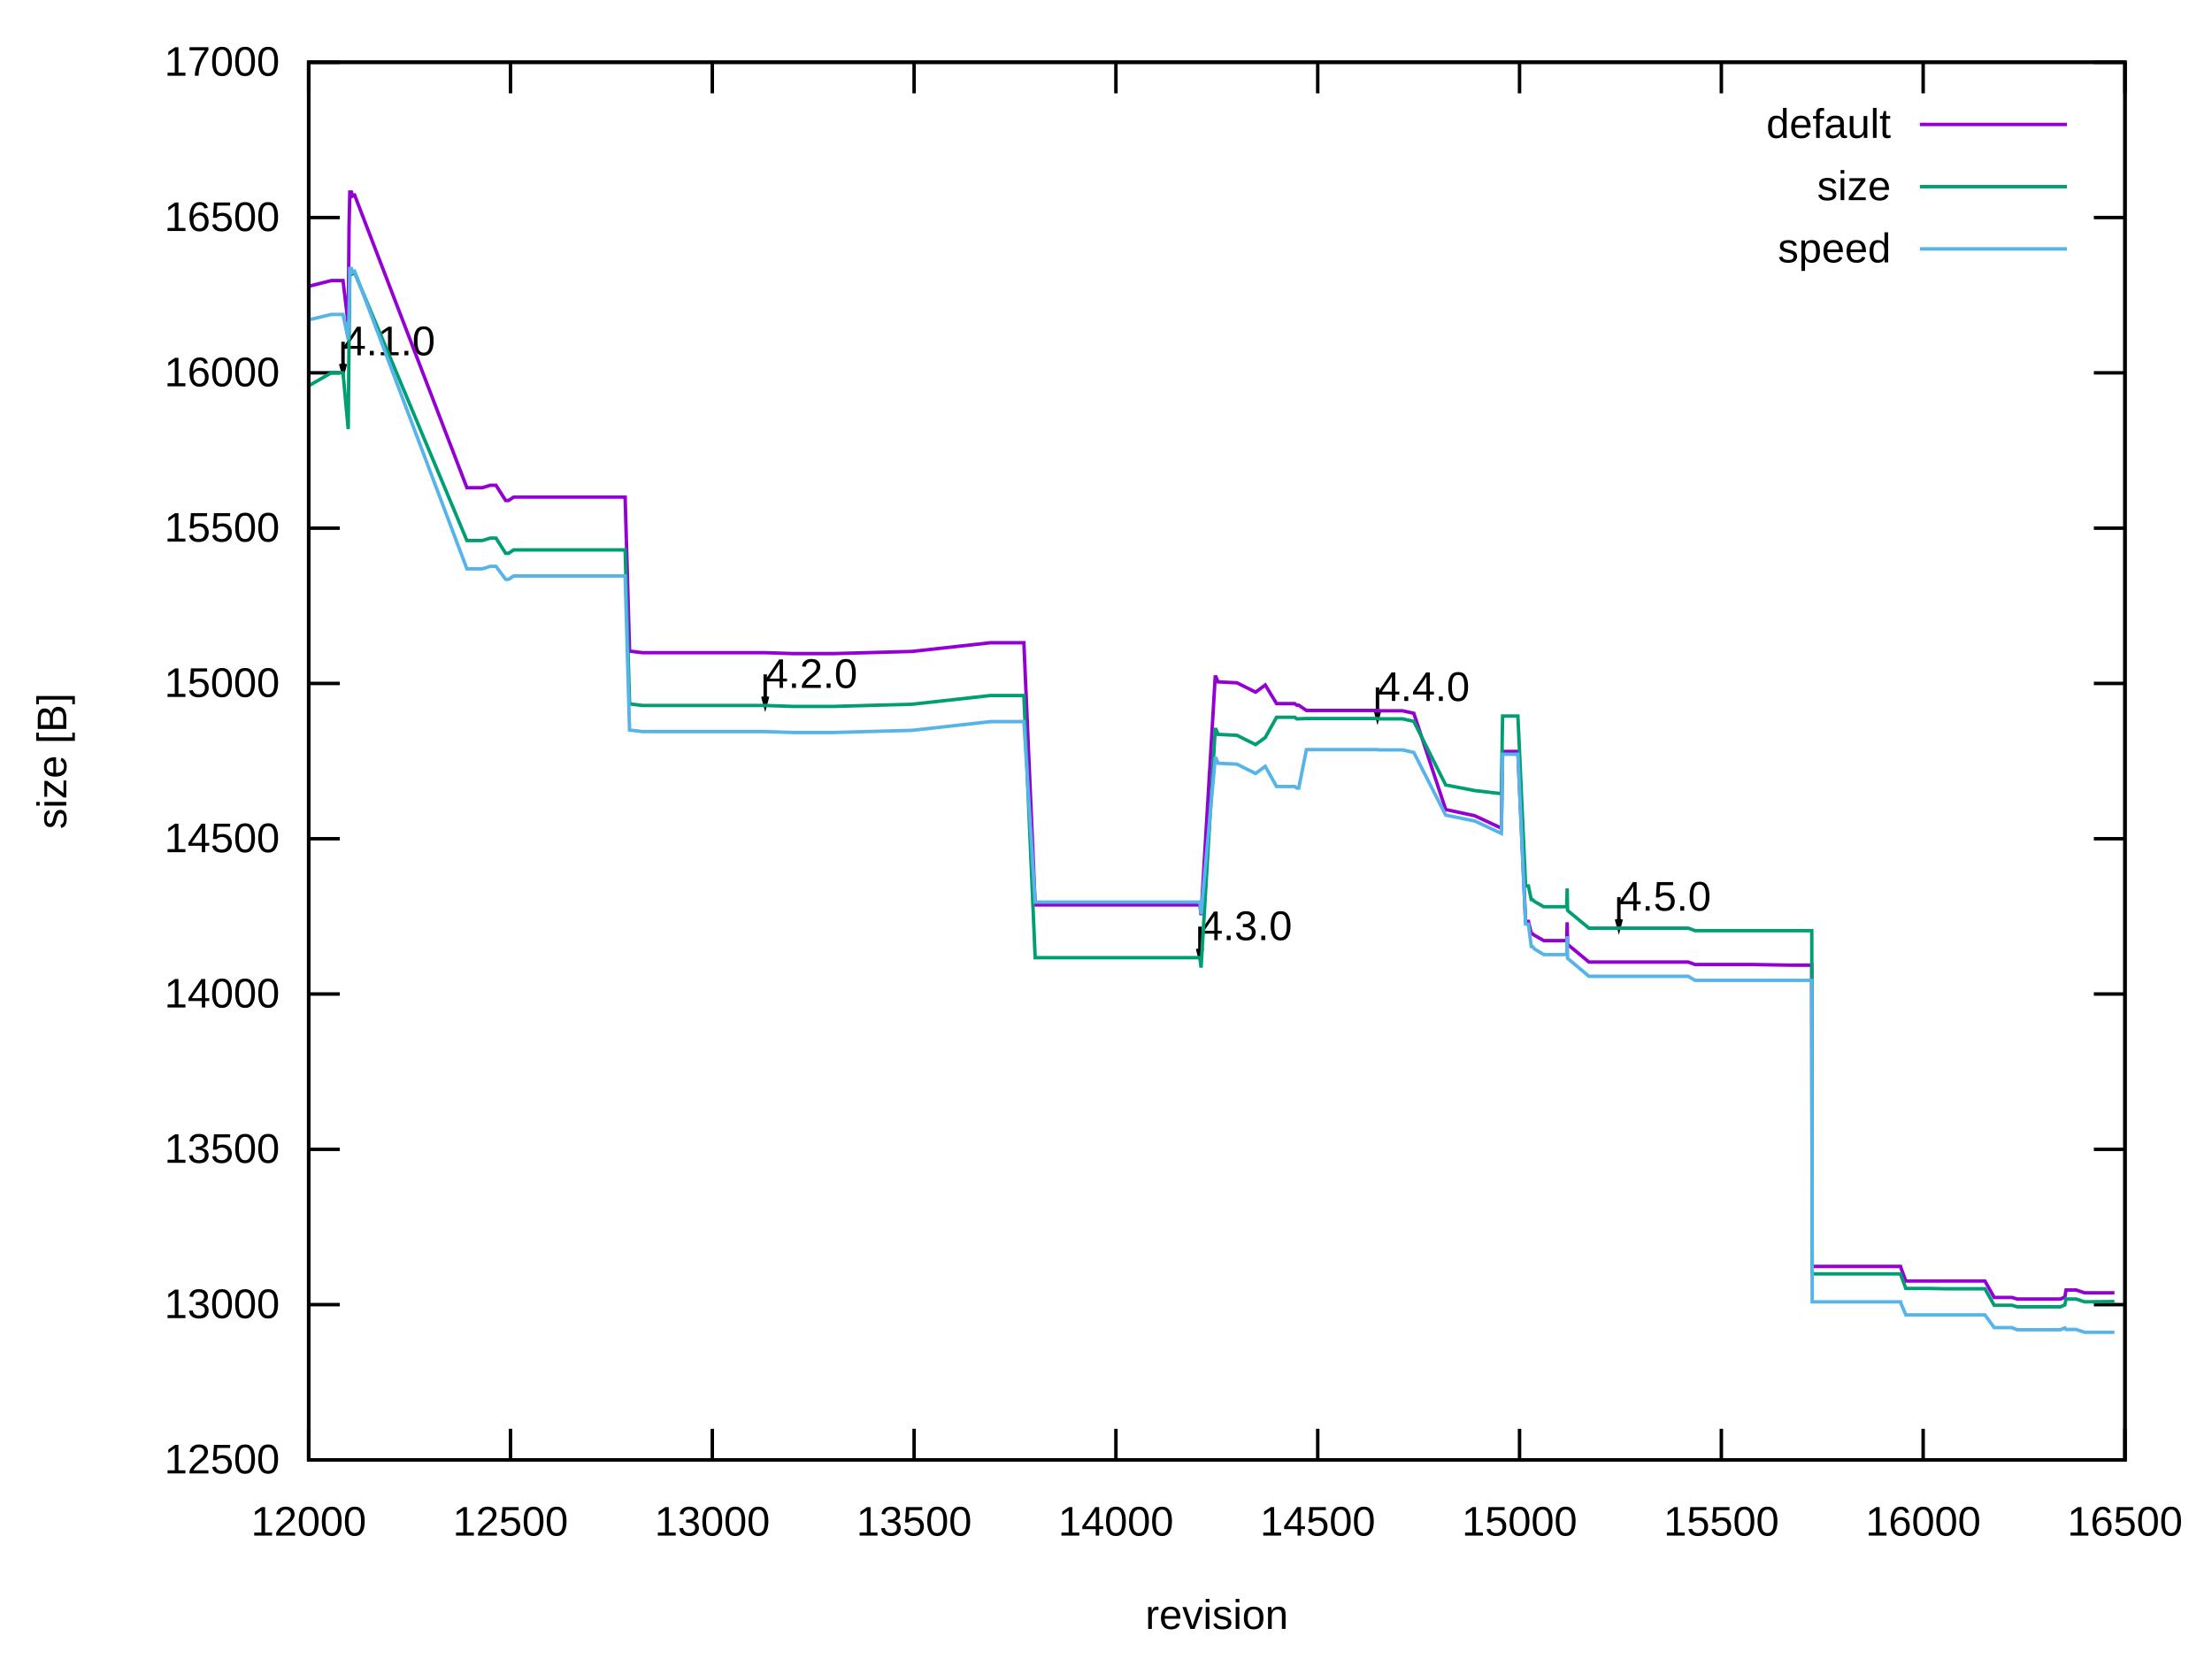
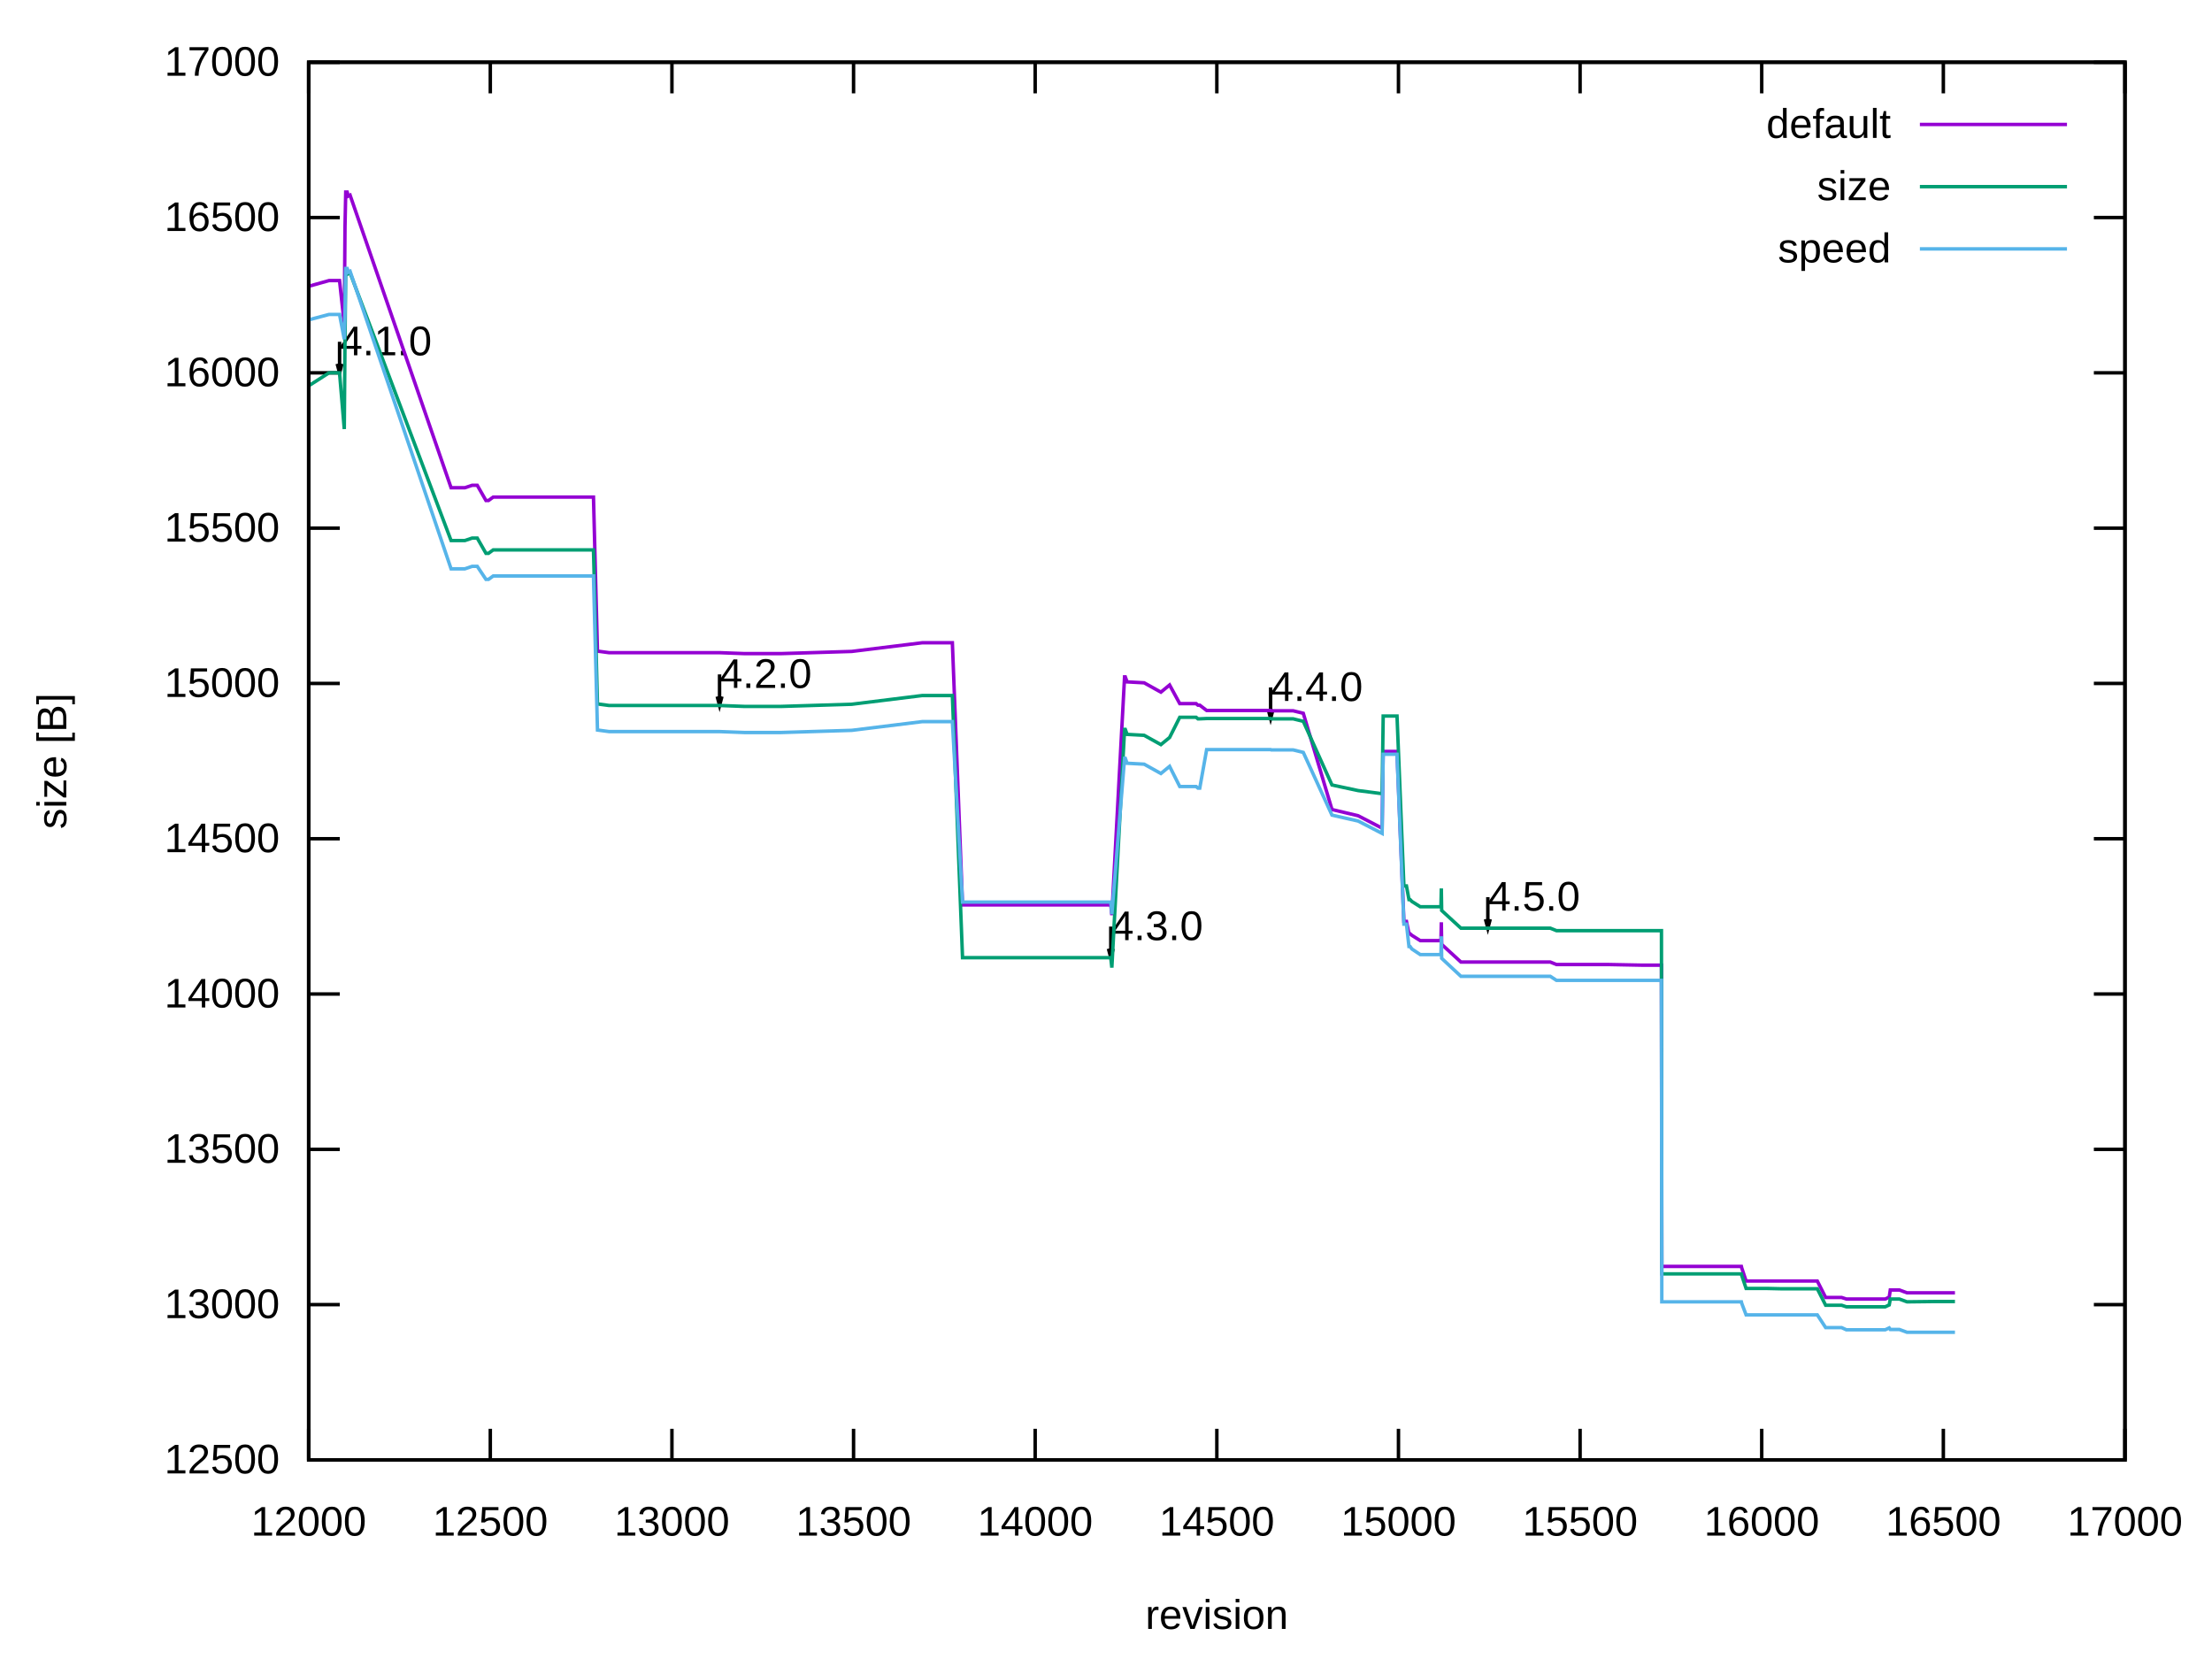
<svg xmlns="http://www.w3.org/2000/svg" xmlns:xlink="http://www.w3.org/1999/xlink" width="640" height="480" viewBox="0 0 640 480">
  <g id="gnuplot_canvas">
    <rect x="0" y="0" width="640" height="480" fill="none" />
    <defs>
      <circle id="gpDot" r="0.5" stroke-width="0.5" stroke="currentColor" />
      <path id="gpPt0" stroke-width="0.222" stroke="currentColor" d="M-1,0 h2 M0,-1 v2" />
      <path id="gpPt1" stroke-width="0.222" stroke="currentColor" d="M-1,-1 L1,1 M1,-1 L-1,1" />
      <path id="gpPt2" stroke-width="0.222" stroke="currentColor" d="M-1,0 L1,0 M0,-1 L0,1 M-1,-1 L1,1 M-1,1 L1,-1" />
      <rect id="gpPt3" stroke-width="0.222" stroke="currentColor" x="-1" y="-1" width="2" height="2" />
      <rect id="gpPt4" stroke-width="0.222" stroke="currentColor" fill="currentColor" x="-1" y="-1" width="2" height="2" />
      <circle id="gpPt5" stroke-width="0.222" stroke="currentColor" cx="0" cy="0" r="1" />
      <use xlink:href="#gpPt5" id="gpPt6" fill="currentColor" stroke="none" />
      <path id="gpPt7" stroke-width="0.222" stroke="currentColor" d="M0,-1.33 L-1.33,0.67 L1.33,0.67 z" />
      <use xlink:href="#gpPt7" id="gpPt8" fill="currentColor" stroke="none" />
      <use xlink:href="#gpPt7" id="gpPt9" stroke="currentColor" transform="rotate(180)" />
      <use xlink:href="#gpPt9" id="gpPt10" fill="currentColor" stroke="none" />
      <use xlink:href="#gpPt3" id="gpPt11" stroke="currentColor" transform="rotate(45)" />
      <use xlink:href="#gpPt11" id="gpPt12" fill="currentColor" stroke="none" />
      <path id="gpPt13" stroke-width="0.222" stroke="currentColor" d="M0,1.330 L1.265,0.411 L0.782,-1.067 L-0.782,-1.076 L-1.265,0.411 z" />
      <use xlink:href="#gpPt13" id="gpPt14" fill="currentColor" stroke="none" />
      <filter id="textbox" filterUnits="objectBoundingBox" x="0" y="0" height="1" width="1">
        <feFlood flood-color="white" flood-opacity="1" result="bgnd" />
        <feComposite in="SourceGraphic" in2="bgnd" operator="atop" />
      </filter>
      <filter id="greybox" filterUnits="objectBoundingBox" x="0" y="0" height="1" width="1">
        <feFlood flood-color="lightgrey" flood-opacity="1" result="grey" />
        <feComposite in="SourceGraphic" in2="grey" operator="atop" />
      </filter>
    </defs>
    <g fill="none" color="white" stroke="currentColor" stroke-width="1.00" stroke-linecap="butt" stroke-linejoin="miter">
</g>
    <g fill="none" color="black" stroke="currentColor" stroke-width="1.00" stroke-linecap="butt" stroke-linejoin="miter">
      <path stroke="black" d="M89.31,422.40 L98.31,422.40 M614.82,422.40 L605.82,422.40  " />
      <g transform="translate(80.92,426.30)" stroke="none" fill="black" font-family="Arial" font-size="12.00" text-anchor="end">
        <text>
          <tspan font-family="Arial"> 12500</tspan>
        </text>
      </g>
    </g>
    <g fill="none" color="black" stroke="currentColor" stroke-width="1.00" stroke-linecap="butt" stroke-linejoin="miter">
      <path stroke="black" d="M89.31,377.47 L98.31,377.47 M614.82,377.47 L605.82,377.47  " />
      <g transform="translate(80.92,381.37)" stroke="none" fill="black" font-family="Arial" font-size="12.00" text-anchor="end">
        <text>
          <tspan font-family="Arial"> 13000</tspan>
        </text>
      </g>
    </g>
    <g fill="none" color="black" stroke="currentColor" stroke-width="1.00" stroke-linecap="butt" stroke-linejoin="miter">
      <path stroke="black" d="M89.31,332.54 L98.31,332.54 M614.82,332.54 L605.82,332.54  " />
      <g transform="translate(80.92,336.44)" stroke="none" fill="black" font-family="Arial" font-size="12.00" text-anchor="end">
        <text>
          <tspan font-family="Arial"> 13500</tspan>
        </text>
      </g>
    </g>
    <g fill="none" color="black" stroke="currentColor" stroke-width="1.00" stroke-linecap="butt" stroke-linejoin="miter">
      <path stroke="black" d="M89.31,287.60 L98.31,287.60 M614.82,287.60 L605.82,287.60  " />
      <g transform="translate(80.92,291.50)" stroke="none" fill="black" font-family="Arial" font-size="12.00" text-anchor="end">
        <text>
          <tspan font-family="Arial"> 14000</tspan>
        </text>
      </g>
    </g>
    <g fill="none" color="black" stroke="currentColor" stroke-width="1.00" stroke-linecap="butt" stroke-linejoin="miter">
      <path stroke="black" d="M89.31,242.67 L98.31,242.67 M614.82,242.67 L605.82,242.67  " />
      <g transform="translate(80.92,246.57)" stroke="none" fill="black" font-family="Arial" font-size="12.00" text-anchor="end">
        <text>
          <tspan font-family="Arial"> 14500</tspan>
        </text>
      </g>
    </g>
    <g fill="none" color="black" stroke="currentColor" stroke-width="1.00" stroke-linecap="butt" stroke-linejoin="miter">
      <path stroke="black" d="M89.31,197.74 L98.31,197.74 M614.82,197.74 L605.82,197.74  " />
      <g transform="translate(80.92,201.64)" stroke="none" fill="black" font-family="Arial" font-size="12.00" text-anchor="end">
        <text>
          <tspan font-family="Arial"> 15000</tspan>
        </text>
      </g>
    </g>
    <g fill="none" color="black" stroke="currentColor" stroke-width="1.00" stroke-linecap="butt" stroke-linejoin="miter">
      <path stroke="black" d="M89.31,152.81 L98.31,152.81 M614.82,152.81 L605.82,152.81  " />
      <g transform="translate(80.92,156.71)" stroke="none" fill="black" font-family="Arial" font-size="12.00" text-anchor="end">
        <text>
          <tspan font-family="Arial"> 15500</tspan>
        </text>
      </g>
    </g>
    <g fill="none" color="black" stroke="currentColor" stroke-width="1.00" stroke-linecap="butt" stroke-linejoin="miter">
      <path stroke="black" d="M89.31,107.87 L98.31,107.87 M614.82,107.87 L605.82,107.87  " />
      <g transform="translate(80.92,111.77)" stroke="none" fill="black" font-family="Arial" font-size="12.00" text-anchor="end">
        <text>
          <tspan font-family="Arial"> 16000</tspan>
        </text>
      </g>
    </g>
    <g fill="none" color="black" stroke="currentColor" stroke-width="1.00" stroke-linecap="butt" stroke-linejoin="miter">
      <path stroke="black" d="M89.31,62.94 L98.31,62.94 M614.82,62.94 L605.82,62.94  " />
      <g transform="translate(80.92,66.84)" stroke="none" fill="black" font-family="Arial" font-size="12.00" text-anchor="end">
        <text>
          <tspan font-family="Arial"> 16500</tspan>
        </text>
      </g>
    </g>
    <g fill="none" color="black" stroke="currentColor" stroke-width="1.00" stroke-linecap="butt" stroke-linejoin="miter">
      <path stroke="black" d="M89.31,18.01 L98.31,18.01 M614.82,18.01 L605.82,18.01  " />
      <g transform="translate(80.92,21.91)" stroke="none" fill="black" font-family="Arial" font-size="12.00" text-anchor="end">
        <text>
          <tspan font-family="Arial"> 17000</tspan>
        </text>
      </g>
    </g>
    <g fill="none" color="black" stroke="currentColor" stroke-width="1.00" stroke-linecap="butt" stroke-linejoin="miter">
      <path stroke="black" d="M89.31,422.40 L89.31,413.40 M89.31,18.01 L89.31,27.01  " />
      <g transform="translate(89.31,444.30)" stroke="none" fill="black" font-family="Arial" font-size="12.00" text-anchor="middle">
        <text>
          <tspan font-family="Arial"> 12000</tspan>
        </text>
      </g>
    </g>
    <g fill="none" color="black" stroke="currentColor" stroke-width="1.00" stroke-linecap="butt" stroke-linejoin="miter">
-       <path stroke="black" d="M147.70,422.40 L147.70,413.40 M147.70,18.01 L147.70,27.01  " />
-       <g transform="translate(147.70,444.30)" stroke="none" fill="black" font-family="Arial" font-size="12.00" text-anchor="middle">
+       <path stroke="black" d="M141.86,422.40 L141.86,413.40 M141.86,18.01 L141.86,27.01  " />
+       <g transform="translate(141.86,444.30)" stroke="none" fill="black" font-family="Arial" font-size="12.00" text-anchor="middle">
        <text>
          <tspan font-family="Arial"> 12500</tspan>
        </text>
      </g>
    </g>
    <g fill="none" color="black" stroke="currentColor" stroke-width="1.00" stroke-linecap="butt" stroke-linejoin="miter">
-       <path stroke="black" d="M206.09,422.40 L206.09,413.40 M206.09,18.01 L206.09,27.01  " />
-       <g transform="translate(206.09,444.30)" stroke="none" fill="black" font-family="Arial" font-size="12.00" text-anchor="middle">
+       <path stroke="black" d="M194.41,422.40 L194.41,413.40 M194.41,18.01 L194.41,27.01  " />
+       <g transform="translate(194.41,444.30)" stroke="none" fill="black" font-family="Arial" font-size="12.00" text-anchor="middle">
        <text>
          <tspan font-family="Arial"> 13000</tspan>
        </text>
      </g>
    </g>
    <g fill="none" color="black" stroke="currentColor" stroke-width="1.00" stroke-linecap="butt" stroke-linejoin="miter">
-       <path stroke="black" d="M264.48,422.40 L264.48,413.40 M264.48,18.01 L264.48,27.01  " />
-       <g transform="translate(264.48,444.30)" stroke="none" fill="black" font-family="Arial" font-size="12.00" text-anchor="middle">
+       <path stroke="black" d="M246.96,422.40 L246.96,413.40 M246.96,18.01 L246.96,27.01  " />
+       <g transform="translate(246.96,444.30)" stroke="none" fill="black" font-family="Arial" font-size="12.00" text-anchor="middle">
        <text>
          <tspan font-family="Arial"> 13500</tspan>
        </text>
      </g>
    </g>
    <g fill="none" color="black" stroke="currentColor" stroke-width="1.00" stroke-linecap="butt" stroke-linejoin="miter">
-       <path stroke="black" d="M322.87,422.40 L322.87,413.40 M322.87,18.01 L322.87,27.01  " />
-       <g transform="translate(322.87,444.30)" stroke="none" fill="black" font-family="Arial" font-size="12.00" text-anchor="middle">
+       <path stroke="black" d="M299.51,422.40 L299.51,413.40 M299.51,18.01 L299.51,27.01  " />
+       <g transform="translate(299.51,444.30)" stroke="none" fill="black" font-family="Arial" font-size="12.00" text-anchor="middle">
        <text>
          <tspan font-family="Arial"> 14000</tspan>
        </text>
      </g>
    </g>
    <g fill="none" color="black" stroke="currentColor" stroke-width="1.00" stroke-linecap="butt" stroke-linejoin="miter">
-       <path stroke="black" d="M381.26,422.40 L381.26,413.40 M381.26,18.01 L381.26,27.01  " />
-       <g transform="translate(381.26,444.30)" stroke="none" fill="black" font-family="Arial" font-size="12.00" text-anchor="middle">
+       <path stroke="black" d="M352.07,422.40 L352.07,413.40 M352.07,18.01 L352.07,27.01  " />
+       <g transform="translate(352.07,444.30)" stroke="none" fill="black" font-family="Arial" font-size="12.00" text-anchor="middle">
        <text>
          <tspan font-family="Arial"> 14500</tspan>
        </text>
      </g>
    </g>
    <g fill="none" color="black" stroke="currentColor" stroke-width="1.00" stroke-linecap="butt" stroke-linejoin="miter">
-       <path stroke="black" d="M439.65,422.40 L439.65,413.40 M439.65,18.01 L439.65,27.01  " />
-       <g transform="translate(439.65,444.30)" stroke="none" fill="black" font-family="Arial" font-size="12.00" text-anchor="middle">
+       <path stroke="black" d="M404.62,422.40 L404.62,413.40 M404.62,18.01 L404.62,27.01  " />
+       <g transform="translate(404.62,444.30)" stroke="none" fill="black" font-family="Arial" font-size="12.00" text-anchor="middle">
        <text>
          <tspan font-family="Arial"> 15000</tspan>
        </text>
      </g>
    </g>
    <g fill="none" color="black" stroke="currentColor" stroke-width="1.00" stroke-linecap="butt" stroke-linejoin="miter">
-       <path stroke="black" d="M498.04,422.40 L498.04,413.40 M498.04,18.01 L498.04,27.01  " />
-       <g transform="translate(498.04,444.30)" stroke="none" fill="black" font-family="Arial" font-size="12.00" text-anchor="middle">
+       <path stroke="black" d="M457.17,422.40 L457.17,413.40 M457.17,18.01 L457.17,27.01  " />
+       <g transform="translate(457.17,444.30)" stroke="none" fill="black" font-family="Arial" font-size="12.00" text-anchor="middle">
        <text>
          <tspan font-family="Arial"> 15500</tspan>
        </text>
      </g>
    </g>
    <g fill="none" color="black" stroke="currentColor" stroke-width="1.00" stroke-linecap="butt" stroke-linejoin="miter">
-       <path stroke="black" d="M556.43,422.40 L556.43,413.40 M556.43,18.01 L556.43,27.01  " />
-       <g transform="translate(556.43,444.30)" stroke="none" fill="black" font-family="Arial" font-size="12.00" text-anchor="middle">
+       <path stroke="black" d="M509.72,422.40 L509.72,413.40 M509.72,18.01 L509.72,27.01  " />
+       <g transform="translate(509.72,444.30)" stroke="none" fill="black" font-family="Arial" font-size="12.00" text-anchor="middle">
        <text>
          <tspan font-family="Arial"> 16000</tspan>
+         </text>
+       </g>
+     </g>
+     <g fill="none" color="black" stroke="currentColor" stroke-width="1.00" stroke-linecap="butt" stroke-linejoin="miter">
+       <path stroke="black" d="M562.27,422.40 L562.27,413.40 M562.27,18.01 L562.27,27.01  " />
+       <g transform="translate(562.27,444.30)" stroke="none" fill="black" font-family="Arial" font-size="12.00" text-anchor="middle">
+         <text>
+           <tspan font-family="Arial"> 16500</tspan>
        </text>
      </g>
    </g>
    <g fill="none" color="black" stroke="currentColor" stroke-width="1.00" stroke-linecap="butt" stroke-linejoin="miter">
      <path stroke="black" d="M614.82,422.40 L614.82,413.40 M614.82,18.01 L614.82,27.01  " />
      <g transform="translate(614.82,444.30)" stroke="none" fill="black" font-family="Arial" font-size="12.00" text-anchor="middle">
        <text>
-           <tspan font-family="Arial"> 16500</tspan>
+           <tspan font-family="Arial"> 17000</tspan>
        </text>
      </g>
    </g>
    <g fill="none" color="black" stroke="currentColor" stroke-width="1.00" stroke-linecap="butt" stroke-linejoin="miter">
</g>
    <g fill="none" color="black" stroke="currentColor" stroke-width="1.00" stroke-linecap="butt" stroke-linejoin="miter">
      <path stroke="black" d="M89.31,18.01 L89.31,422.40 L614.82,422.40 L614.82,18.01 L89.31,18.01 Z  " />
-       <g transform="translate(99.24,102.79)" stroke="none" fill="black" font-family="Arial" font-size="12.00" text-anchor="start">
+       <g transform="translate(98.24,102.79)" stroke="none" fill="black" font-family="Arial" font-size="12.00" text-anchor="start">
        <text>
          <tspan font-family="Arial">4.1.0</tspan>
        </text>
      </g>
-       <g transform="translate(221.39,199.03)" stroke="none" fill="black" font-family="Arial" font-size="12.00" text-anchor="start">
+       <g transform="translate(208.18,199.03)" stroke="none" fill="black" font-family="Arial" font-size="12.00" text-anchor="start">
        <text>
          <tspan font-family="Arial">4.2.0</tspan>
        </text>
      </g>
-       <g transform="translate(347.16,272.00)" stroke="none" fill="black" font-family="Arial" font-size="12.00" text-anchor="start">
+       <g transform="translate(321.38,272.00)" stroke="none" fill="black" font-family="Arial" font-size="12.00" text-anchor="start">
        <text>
          <tspan font-family="Arial">4.3.0</tspan>
        </text>
      </g>
-       <g transform="translate(398.54,202.81)" stroke="none" fill="black" font-family="Arial" font-size="12.00" text-anchor="start">
+       <g transform="translate(367.62,202.81)" stroke="none" fill="black" font-family="Arial" font-size="12.00" text-anchor="start">
        <text>
          <tspan font-family="Arial">4.4.0</tspan>
        </text>
      </g>
-       <g transform="translate(468.38,263.47)" stroke="none" fill="black" font-family="Arial" font-size="12.00" text-anchor="start">
+       <g transform="translate(430.47,263.47)" stroke="none" fill="black" font-family="Arial" font-size="12.00" text-anchor="start">
        <text>
          <tspan font-family="Arial">4.5.0</tspan>
        </text>
      </g>
    </g>
    <g fill="none" color="black" stroke="currentColor" stroke-width="1.00" stroke-linecap="butt" stroke-linejoin="miter">
-       <path stroke="black" d="M98.56,105.26 L99.25,107.86 L99.94,105.26 M99.25,98.88 L99.25,107.86  " />
-     </g>
-     <g fill="none" color="black" stroke="currentColor" stroke-width="1.00" stroke-linecap="butt" stroke-linejoin="miter">
-       <path stroke="black" d="M220.71,201.51 L221.40,204.11 L222.09,201.51 M221.40,195.12 L221.40,204.11  " />
-     </g>
-     <g fill="none" color="black" stroke="currentColor" stroke-width="1.00" stroke-linecap="butt" stroke-linejoin="miter">
-       <path stroke="black" d="M346.48,274.48 L347.17,277.08 L347.86,274.48 M347.17,268.09 L347.17,277.08  " />
-     </g>
-     <g fill="none" color="black" stroke="currentColor" stroke-width="1.00" stroke-linecap="butt" stroke-linejoin="miter">
-       <path stroke="black" d="M397.86,205.28 L398.55,207.88 L399.24,205.28 M398.55,198.90 L398.55,207.88  " />
-     </g>
-     <g fill="none" color="black" stroke="currentColor" stroke-width="1.00" stroke-linecap="butt" stroke-linejoin="miter">
-       <path stroke="black" d="M467.70,265.94 L468.39,268.54 L469.08,265.94 M468.39,259.56 L468.39,268.54  " />
+       <path stroke="black" d="M97.56,105.26 L98.25,107.86 L98.94,105.26 M98.25,98.88 L98.25,107.86  " />
+     </g>
+     <g fill="none" color="black" stroke="currentColor" stroke-width="1.00" stroke-linecap="butt" stroke-linejoin="miter">
+       <path stroke="black" d="M207.50,201.51 L208.19,204.11 L208.88,201.51 M208.19,195.12 L208.19,204.11  " />
+     </g>
+     <g fill="none" color="black" stroke="currentColor" stroke-width="1.00" stroke-linecap="butt" stroke-linejoin="miter">
+       <path stroke="black" d="M320.70,274.48 L321.39,277.08 L322.08,274.48 M321.39,268.09 L321.39,277.08  " />
+     </g>
+     <g fill="none" color="black" stroke="currentColor" stroke-width="1.00" stroke-linecap="butt" stroke-linejoin="miter">
+       <path stroke="black" d="M366.94,205.28 L367.63,207.88 L368.32,205.28 M367.63,198.90 L367.63,207.88  " />
+     </g>
+     <g fill="none" color="black" stroke="currentColor" stroke-width="1.00" stroke-linecap="butt" stroke-linejoin="miter">
+       <path stroke="black" d="M429.79,265.94 L430.48,268.54 L431.17,265.94 M430.48,259.56 L430.48,268.54  " />
    </g>
    <g fill="none" color="black" stroke="currentColor" stroke-width="1.00" stroke-linecap="butt" stroke-linejoin="miter">
</g>
    <g id="gnuplot_plot_1">
      <g fill="none" color="black" stroke="currentColor" stroke-width="1.00" stroke-linecap="butt" stroke-linejoin="miter">
        <g transform="translate(547.09,39.91)" stroke="none" fill="black" font-family="Arial" font-size="12.00" text-anchor="end">
          <text>
            <tspan font-family="Arial">default</tspan>
          </text>
        </g>
      </g>
      <g fill="none" color="black" stroke="currentColor" stroke-width="1.00" stroke-linecap="butt" stroke-linejoin="miter">
-         <path stroke="rgb(148,   0, 211)" d="M555.48,36.01 L598.04,36.01 M89.43,82.80 L95.85,81.18 L99.24,81.18 L100.75,93.77 L100.99,65.64 L101.22,55.57   L101.69,55.57 L102.04,56.74 L102.62,56.47 L135.09,141.12 L137.77,141.12 L139.53,141.12 L141.86,140.41 L143.50,140.41   L146.30,144.81 L147.12,144.81 L148.63,143.82 L164.28,143.82 L167.90,143.82 L169.77,143.82 L170.12,143.82 L176.43,143.82   L180.87,143.82 L182.15,188.39 L185.89,188.84 L189.97,188.84 L191.49,188.84 L193.36,188.84 L194.41,188.84 L202.47,188.84   L221.39,188.84 L229.45,189.11 L241.12,189.11 L263.90,188.48 L286.55,185.97 L288.89,185.97 L293.44,185.97 L296.24,185.97   L299.51,261.81 L299.98,261.81 L301.03,261.81 L302.43,261.81 L304.77,261.81 L309.44,261.81 L311.19,261.81 L322.87,261.81   L344.36,261.81 L347.16,261.81 L347.51,264.78 L351.60,195.85 L351.83,195.85 L352.42,197.29 L357.90,197.56 L363.28,200.26   L366.08,198.19 L369.35,203.58 L370.17,203.58 L374.60,203.58 L375.19,204.03 L375.77,204.03 L377.99,205.56 L382.43,205.56   L384.53,205.56 L398.54,205.56 L398.78,205.65 L405.78,205.65 L409.05,206.37 L418.28,234.22 L426.69,236.02 L434.39,239.62   L434.75,217.42 L439.18,217.42 L441.40,266.58 L442.22,266.58 L443.04,270.17 L443.39,270.17 L443.97,270.62 L446.66,272.15   L450.51,272.15 L451.80,272.15 L453.31,272.15 L453.43,266.84 L453.55,273.23 L459.74,278.35 L467.68,278.35 L468.38,278.35   L476.67,278.35 L488.46,278.35 L490.45,279.07 L492.32,279.07 L496.41,279.07 L503.88,279.07 L507.38,279.07 L517.78,279.25   L524.20,279.25 L524.32,366.41 L529.34,366.41 L543.58,366.41 L543.70,366.41 L549.89,366.41 L550.01,366.86 L551.41,370.64   L558.30,370.64 L562.62,370.64 L574.30,370.64 L576.98,375.40 L582.12,375.40 L583.64,375.85 L592.05,375.85 L592.75,375.85   L596.14,375.85 L597.42,375.31 L597.77,373.24 L600.69,373.24 L603.14,374.05 L611.78,374.05  " />
+         <path stroke="rgb(148,   0, 211)" d="M555.48,36.01 L598.04,36.01 M89.42,82.80 L95.20,81.18 L98.24,81.18 L99.61,93.77 L99.82,65.64 L100.03,55.57   L100.45,55.57 L100.77,56.74 L101.29,56.47 L130.51,141.12 L132.93,141.12 L134.50,141.12 L136.61,140.41 L138.08,140.41   L140.60,144.81 L141.34,144.81 L142.70,143.82 L156.79,143.82 L160.04,143.82 L161.73,143.82 L162.04,143.82 L167.72,143.82   L171.71,143.82 L172.87,188.39 L176.23,188.84 L179.91,188.84 L181.27,188.84 L182.96,188.84 L183.90,188.84 L191.15,188.84   L208.18,188.84 L215.43,189.11 L225.94,189.11 L246.44,188.48 L266.83,185.97 L268.93,185.97 L273.03,185.97 L275.55,185.97   L278.49,261.81 L278.91,261.81 L279.86,261.81 L281.12,261.81 L283.22,261.81 L287.43,261.81 L289.00,261.81 L299.51,261.81   L318.85,261.81 L321.38,261.81 L321.69,264.78 L325.37,195.85 L325.58,195.85 L326.10,197.29 L331.04,197.56 L335.88,200.26   L338.40,198.19 L341.34,203.58 L342.08,203.58 L346.07,203.58 L346.60,204.03 L347.13,204.03 L349.12,205.56 L353.12,205.56   L355.01,205.56 L367.62,205.56 L367.83,205.65 L374.14,205.65 L377.08,206.37 L385.38,234.22 L392.95,236.02 L399.89,239.62   L400.20,217.42 L404.20,217.42 L406.19,266.58 L406.93,266.58 L407.66,270.17 L407.98,270.17 L408.50,270.62 L410.92,272.15   L414.39,272.15 L415.55,272.15 L416.91,272.15 L417.02,266.84 L417.12,273.23 L422.69,278.35 L429.84,278.35 L430.47,278.35   L437.93,278.35 L448.55,278.35 L450.34,279.07 L452.02,279.07 L455.70,279.07 L462.42,279.07 L465.58,279.07 L474.93,279.25   L480.71,279.25 L480.81,366.41 L485.33,366.41 L498.16,366.41 L498.26,366.41 L503.83,366.41 L503.94,366.86 L505.20,370.64   L511.40,370.64 L515.29,370.64 L525.80,370.64 L528.22,375.40 L532.84,375.40 L534.21,375.85 L541.77,375.85 L542.40,375.85   L545.45,375.85 L546.61,375.31 L546.92,373.24 L549.55,373.24 L551.76,374.05 L559.54,374.05 L565.63,374.05  " />
      </g>
    </g>
    <g id="gnuplot_plot_2">
      <g fill="none" color="black" stroke="currentColor" stroke-width="1.00" stroke-linecap="butt" stroke-linejoin="miter">
        <g transform="translate(547.09,57.91)" stroke="none" fill="black" font-family="Arial" font-size="12.00" text-anchor="end">
          <text>
            <tspan font-family="Arial">size</tspan>
          </text>
        </g>
      </g>
      <g fill="none" color="black" stroke="currentColor" stroke-width="1.00" stroke-linecap="butt" stroke-linejoin="miter">
-         <path stroke="rgb(  0, 158, 115)" d="M555.48,54.01 L598.04,54.01 M89.43,111.56 L95.85,107.87 L99.24,107.87 L100.75,124.14 L100.99,98.71 L101.22,78.04   L101.69,78.04 L102.04,79.21 L102.62,78.94 L135.09,156.40 L137.77,156.40 L139.53,156.40 L141.86,155.68 L143.50,155.68   L146.30,160.09 L147.12,160.09 L148.63,159.10 L164.28,159.10 L167.90,159.10 L169.77,159.10 L170.12,159.10 L176.43,159.10   L180.87,159.10 L182.15,203.67 L185.89,204.12 L189.97,204.12 L191.49,204.12 L193.36,204.12 L194.41,204.12 L202.47,204.12   L221.39,204.12 L229.45,204.39 L241.12,204.39 L263.90,203.76 L286.55,201.24 L288.89,201.24 L293.44,201.24 L296.24,201.24   L299.51,277.09 L299.98,277.09 L301.03,277.09 L302.43,277.09 L304.77,277.09 L309.44,277.09 L311.19,277.09 L322.87,277.09   L344.36,277.09 L347.16,277.09 L347.51,279.96 L351.60,211.04 L351.83,211.04 L352.42,212.48 L357.90,212.75 L363.28,215.44   L366.08,213.38 L369.35,207.53 L370.17,207.53 L374.60,207.53 L375.19,207.98 L375.77,207.98 L377.99,207.89 L382.43,207.89   L384.53,207.89 L398.54,207.89 L398.78,207.98 L405.78,207.98 L409.05,208.70 L418.28,227.12 L426.69,228.74 L434.39,229.64   L434.75,207.17 L439.18,207.17 L441.40,256.33 L442.22,256.33 L443.04,260.28 L443.39,260.28 L443.97,260.82 L446.66,262.35   L450.51,262.35 L451.80,262.35 L453.31,262.35 L453.43,257.05 L453.55,263.43 L459.74,268.55 L467.68,268.55 L468.38,268.55   L476.67,268.55 L488.46,268.55 L490.45,269.27 L492.32,269.27 L496.41,269.27 L503.88,269.27 L507.38,269.27 L517.78,269.27   L524.20,269.27 L524.32,368.57 L529.34,368.57 L543.58,368.57 L543.70,368.57 L549.89,368.57 L550.01,369.02 L551.41,372.79   L558.30,372.79 L562.62,372.88 L574.30,372.88 L576.98,377.65 L582.12,377.65 L583.64,378.10 L592.05,378.10 L592.75,378.10   L596.14,378.10 L597.42,377.56 L597.77,375.85 L600.69,375.85 L603.14,376.66 L611.78,376.57  " />
+         <path stroke="rgb(  0, 158, 115)" d="M555.48,54.01 L598.04,54.01 M89.42,111.56 L95.20,107.87 L98.24,107.87 L99.61,124.14 L99.82,98.71 L100.03,78.04   L100.45,78.04 L100.77,79.21 L101.29,78.94 L130.51,156.40 L132.93,156.40 L134.50,156.40 L136.61,155.68 L138.08,155.68   L140.60,160.09 L141.34,160.09 L142.70,159.10 L156.79,159.10 L160.04,159.10 L161.73,159.10 L162.04,159.10 L167.72,159.10   L171.71,159.10 L172.87,203.67 L176.23,204.12 L179.91,204.12 L181.27,204.12 L182.96,204.12 L183.90,204.12 L191.15,204.12   L208.18,204.12 L215.43,204.39 L225.94,204.39 L246.44,203.76 L266.83,201.24 L268.93,201.24 L273.03,201.24 L275.55,201.24   L278.49,277.09 L278.91,277.09 L279.86,277.09 L281.12,277.09 L283.22,277.09 L287.43,277.09 L289.00,277.09 L299.51,277.09   L318.85,277.09 L321.38,277.09 L321.69,279.96 L325.37,211.04 L325.58,211.04 L326.10,212.48 L331.04,212.75 L335.88,215.44   L338.40,213.38 L341.34,207.53 L342.08,207.53 L346.07,207.53 L346.60,207.98 L347.13,207.98 L349.12,207.89 L353.12,207.89   L355.01,207.89 L367.62,207.89 L367.83,207.98 L374.14,207.98 L377.08,208.70 L385.38,227.12 L392.95,228.74 L399.89,229.64   L400.20,207.17 L404.20,207.17 L406.19,256.33 L406.93,256.33 L407.66,260.28 L407.98,260.28 L408.50,260.82 L410.92,262.35   L414.39,262.35 L415.55,262.35 L416.91,262.35 L417.02,257.05 L417.12,263.43 L422.69,268.55 L429.84,268.55 L430.47,268.55   L437.93,268.55 L448.55,268.55 L450.34,269.27 L452.02,269.27 L455.70,269.27 L462.42,269.27 L465.58,269.27 L474.93,269.27   L480.71,269.27 L480.81,368.57 L485.33,368.57 L498.16,368.57 L498.26,368.57 L503.83,368.57 L503.94,369.02 L505.20,372.79   L511.40,372.79 L515.29,372.88 L525.80,372.88 L528.22,377.65 L532.84,377.65 L534.21,378.10 L541.77,378.10 L542.40,378.10   L545.45,378.10 L546.61,377.56 L546.92,375.85 L549.55,375.85 L551.76,376.66 L559.54,376.57 L565.63,376.57  " />
      </g>
    </g>
    <g id="gnuplot_plot_3">
      <g fill="none" color="black" stroke="currentColor" stroke-width="1.00" stroke-linecap="butt" stroke-linejoin="miter">
        <g transform="translate(547.09,75.91)" stroke="none" fill="black" font-family="Arial" font-size="12.00" text-anchor="end">
          <text>
            <tspan font-family="Arial">speed</tspan>
          </text>
        </g>
      </g>
      <g fill="none" color="black" stroke="currentColor" stroke-width="1.00" stroke-linecap="butt" stroke-linejoin="miter">
-         <path stroke="rgb( 86, 180, 233)" d="M555.48,72.01 L598.04,72.01 M89.43,92.51 L95.85,90.98 L99.24,90.98 L100.75,98.17 L100.99,90.26 L101.22,77.68   L101.69,77.68 L102.04,78.76 L102.62,78.49 L135.09,164.58 L137.77,164.58 L139.53,164.58 L141.86,163.86 L143.50,163.86   L146.30,167.63 L147.12,167.63 L148.63,166.65 L164.28,166.65 L167.90,166.65 L169.77,166.65 L170.12,166.65 L176.43,166.65   L180.87,166.65 L182.15,211.22 L185.89,211.67 L189.97,211.67 L191.49,211.67 L193.36,211.67 L194.41,211.67 L202.47,211.67   L221.39,211.67 L229.45,211.94 L241.12,211.94 L263.90,211.31 L286.55,208.79 L288.89,208.79 L293.44,208.79 L296.24,208.79   L299.51,261.00 L299.98,261.00 L301.03,261.00 L302.43,261.00 L304.77,261.00 L309.44,261.00 L311.19,261.00 L322.87,261.00   L344.36,261.00 L347.16,261.00 L347.51,264.51 L351.60,219.40 L351.83,219.40 L352.42,220.83 L357.90,221.10 L363.28,223.80   L366.08,221.73 L369.35,227.57 L370.17,227.57 L374.60,227.57 L375.19,228.02 L375.77,228.02 L377.99,216.88 L382.43,216.88   L384.53,216.88 L398.54,216.88 L398.78,216.97 L405.78,216.97 L409.05,217.69 L418.28,235.84 L426.69,237.55 L434.39,241.14   L434.75,218.23 L439.18,218.23 L441.40,267.38 L442.22,267.38 L443.04,273.85 L443.39,273.85 L443.97,274.57 L446.66,276.19   L450.51,276.19 L451.80,276.19 L453.31,276.19 L453.43,270.89 L453.55,277.27 L459.74,282.48 L467.68,282.48 L468.38,282.48   L476.67,282.48 L488.46,282.48 L490.45,283.65 L492.32,283.65 L496.41,283.65 L503.88,283.65 L507.38,283.65 L517.78,283.65   L524.20,283.65 L524.32,376.66 L529.34,376.66 L543.58,376.66 L543.70,376.66 L549.89,376.66 L550.01,377.11 L551.41,380.43   L558.30,380.43 L562.62,380.43 L574.30,380.43 L576.98,384.12 L582.12,384.12 L583.64,384.75 L592.05,384.75 L592.75,384.75   L596.14,384.75 L597.42,384.21 L597.77,384.66 L600.69,384.66 L603.14,385.47 L611.78,385.47  " />
+         <path stroke="rgb( 86, 180, 233)" d="M555.48,72.01 L598.04,72.01 M89.42,92.51 L95.20,90.98 L98.24,90.98 L99.61,98.17 L99.82,90.26 L100.03,77.68   L100.45,77.68 L100.77,78.76 L101.29,78.49 L130.51,164.58 L132.93,164.58 L134.50,164.58 L136.61,163.86 L138.08,163.86   L140.60,167.63 L141.34,167.63 L142.70,166.65 L156.79,166.65 L160.04,166.65 L161.73,166.65 L162.04,166.65 L167.72,166.65   L171.71,166.65 L172.87,211.22 L176.23,211.67 L179.91,211.67 L181.27,211.67 L182.96,211.67 L183.90,211.67 L191.15,211.67   L208.18,211.67 L215.43,211.94 L225.94,211.94 L246.44,211.31 L266.83,208.79 L268.93,208.79 L273.03,208.79 L275.55,208.79   L278.49,261.00 L278.91,261.00 L279.86,261.00 L281.12,261.00 L283.22,261.00 L287.43,261.00 L289.00,261.00 L299.51,261.00   L318.85,261.00 L321.38,261.00 L321.69,264.51 L325.37,219.40 L325.58,219.40 L326.10,220.83 L331.04,221.10 L335.88,223.80   L338.40,221.73 L341.34,227.57 L342.08,227.57 L346.07,227.57 L346.60,228.02 L347.13,228.02 L349.12,216.88 L353.12,216.88   L355.01,216.88 L367.62,216.88 L367.83,216.97 L374.14,216.97 L377.08,217.69 L385.38,235.84 L392.95,237.55 L399.89,241.14   L400.20,218.23 L404.20,218.23 L406.19,267.38 L406.93,267.38 L407.66,273.85 L407.98,273.85 L408.50,274.57 L410.92,276.19   L414.39,276.19 L415.55,276.19 L416.91,276.19 L417.02,270.89 L417.12,277.27 L422.69,282.48 L429.84,282.48 L430.47,282.48   L437.93,282.48 L448.55,282.48 L450.34,283.65 L452.02,283.65 L455.70,283.65 L462.42,283.65 L465.58,283.65 L474.93,283.65   L480.71,283.65 L480.81,376.66 L485.33,376.66 L498.16,376.66 L498.26,376.66 L503.83,376.66 L503.94,377.11 L505.20,380.43   L511.40,380.43 L515.29,380.43 L525.80,380.43 L528.22,384.12 L532.84,384.12 L534.21,384.75 L541.77,384.75 L542.40,384.75   L545.45,384.75 L546.61,384.21 L546.92,384.66 L549.55,384.66 L551.76,385.47 L559.54,385.47 L565.63,385.47  " />
      </g>
    </g>
    <g fill="none" color="white" stroke="rgb( 86, 180, 233)" stroke-width="2.00" stroke-linecap="butt" stroke-linejoin="miter">
</g>
    <g fill="none" color="black" stroke="currentColor" stroke-width="2.00" stroke-linecap="butt" stroke-linejoin="miter">
</g>
    <g fill="none" color="black" stroke="black" stroke-width="1.00" stroke-linecap="butt" stroke-linejoin="miter">
</g>
    <g fill="none" color="black" stroke="currentColor" stroke-width="1.00" stroke-linecap="butt" stroke-linejoin="miter">
      <path stroke="black" d="M89.31,18.01 L89.31,422.40 L614.82,422.40 L614.82,18.01 L89.31,18.01 Z  " />
      <g transform="translate(19.18,220.21) rotate(270.00)" stroke="none" fill="black" font-family="Arial" font-size="12.00" text-anchor="middle">
        <text>
          <tspan font-family="Arial">size [B]</tspan>
        </text>
      </g>
    </g>
    <g fill="none" color="black" stroke="currentColor" stroke-width="1.00" stroke-linecap="butt" stroke-linejoin="miter">
      <g transform="translate(352.06,471.30)" stroke="none" fill="black" font-family="Arial" font-size="12.00" text-anchor="middle">
        <text>
          <tspan font-family="Arial">revision</tspan>
        </text>
      </g>
    </g>
    <g fill="none" color="black" stroke="currentColor" stroke-width="1.00" stroke-linecap="butt" stroke-linejoin="miter">
</g>
    <g fill="none" color="black" stroke="currentColor" stroke-width="1.00" stroke-linecap="butt" stroke-linejoin="miter">
</g>
  </g>
</svg>
